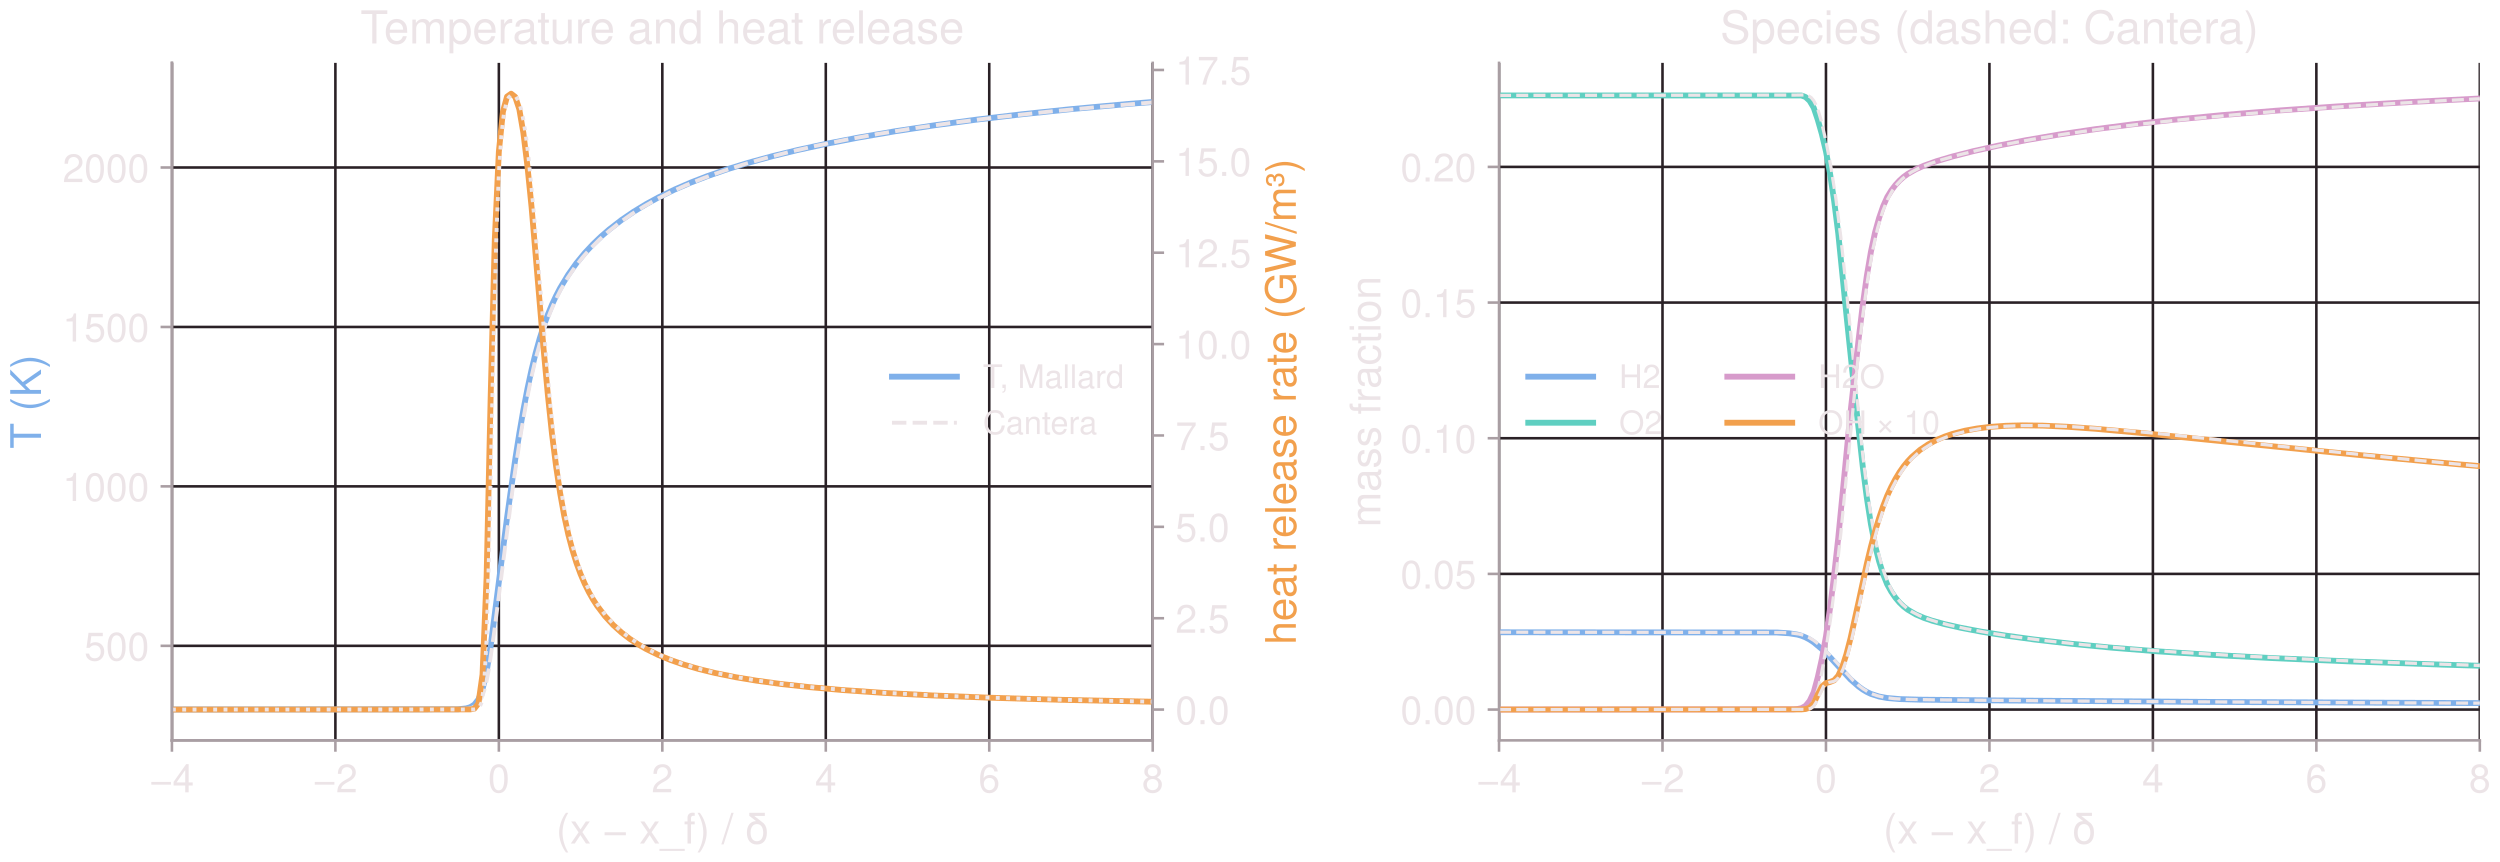
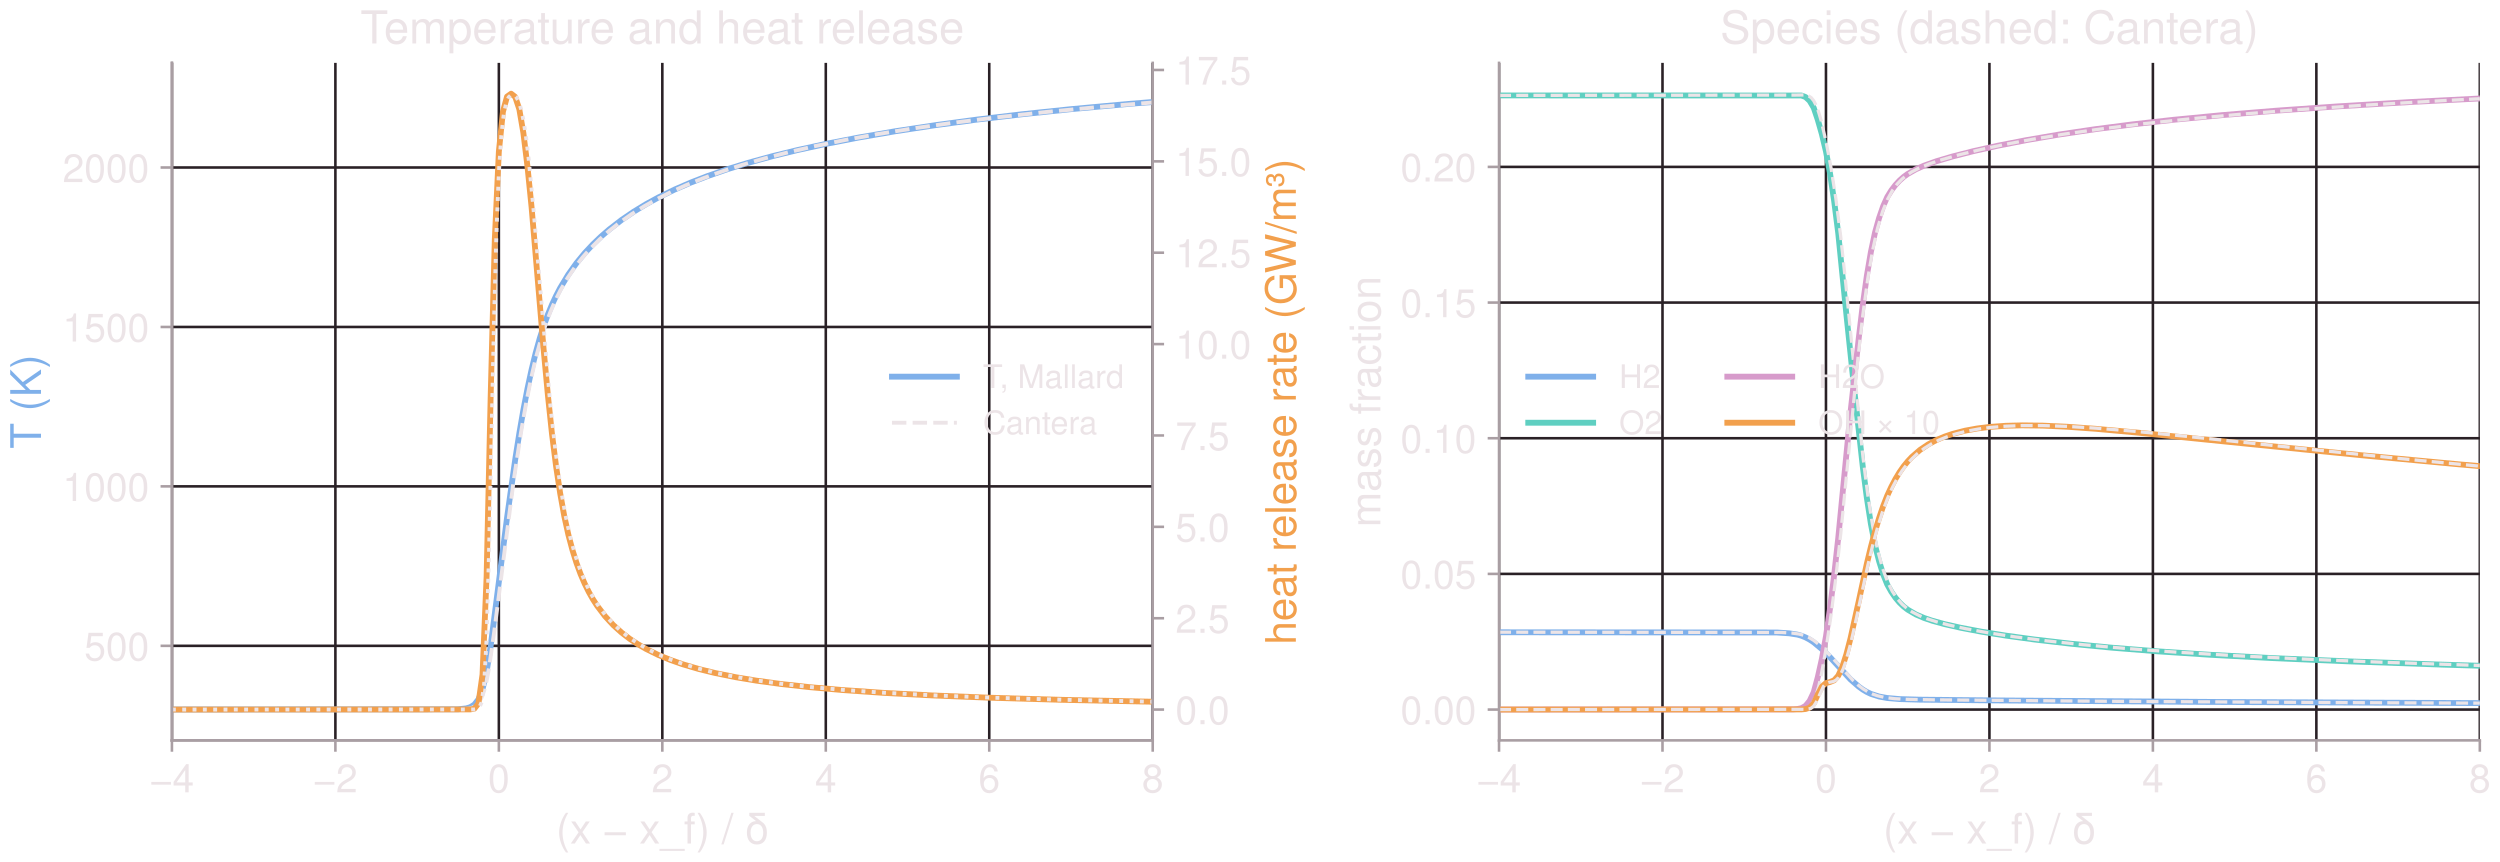
<svg xmlns="http://www.w3.org/2000/svg" xmlns:xlink="http://www.w3.org/1999/xlink" width="770.322pt" height="265.453pt" viewBox="0 0 770.322 265.453" version="1.1">
  <defs>
    <style type="text/css">*{stroke-linejoin: round; stroke-linecap: butt}</style>
  </defs>
  <g id="figure_1">
    <g id="patch_1">
      <path d="M 0 265.453  L 770.322 265.453  L 770.322 0  L 0 0  L 0 265.453  z " style="fill: none" />
    </g>
    <g id="axes_1">
      <g id="patch_2">
        <path d="M 52.975 228.131  L 355.186 228.131  L 355.186 19.38  L 52.975 19.38  L 52.975 228.131  z " style="fill: none" />
      </g>
      <g id="matplotlib.axis_1">
        <g id="xtick_1">
          <g id="line2d_1">
            <path d="M 52.975 228.131  L 52.975 19.38  " clip-path="url(#pecd382f8bd)" style="fill: none; stroke: #2a2126; stroke-width: 0.8; stroke-linecap: square" />
          </g>
          <g id="line2d_2">
            <defs>
              <path id="me1e8b48456" d="M 0 0  L 0 3.5  " style="stroke: #a99ea3; stroke-width: 0.8" />
            </defs>
            <g>
              <use xlink:href="#me1e8b48456" x="52.975" y="228.131" style="fill: #a99ea3; stroke: #a99ea3; stroke-width: 0.8" />
            </g>
          </g>
          <g id="text_1">
            <text style="font-size: 12px; font-family: 'Helvetica', 'Arial', 'DejaVu Sans'; text-anchor: middle; fill: #ece4e7" x="52.975" y="244.131" transform="rotate(-0 52.97531 244.1309)">−4</text>
          </g>
        </g>
        <g id="xtick_2">
          <g id="line2d_3">
            <path d="M 103.344 228.131  L 103.344 19.38  " clip-path="url(#pecd382f8bd)" style="fill: none; stroke: #2a2126; stroke-width: 0.8; stroke-linecap: square" />
          </g>
          <g id="line2d_4">
            <g>
              <use xlink:href="#me1e8b48456" x="103.344" y="228.131" style="fill: #a99ea3; stroke: #a99ea3; stroke-width: 0.8" />
            </g>
          </g>
          <g id="text_2">
            <text style="font-size: 12px; font-family: 'Helvetica', 'Arial', 'DejaVu Sans'; text-anchor: middle; fill: #ece4e7" x="103.344" y="244.131" transform="rotate(-0 103.3437 244.1309)">−2</text>
          </g>
        </g>
        <g id="xtick_3">
          <g id="line2d_5">
            <path d="M 153.712 228.131  L 153.712 19.38  " clip-path="url(#pecd382f8bd)" style="fill: none; stroke: #2a2126; stroke-width: 0.8; stroke-linecap: square" />
          </g>
          <g id="line2d_6">
            <g>
              <use xlink:href="#me1e8b48456" x="153.712" y="228.131" style="fill: #a99ea3; stroke: #a99ea3; stroke-width: 0.8" />
            </g>
          </g>
          <g id="text_3">
            <text style="font-size: 12px; font-family: 'Helvetica', 'Arial', 'DejaVu Sans'; text-anchor: middle; fill: #ece4e7" x="153.712" y="244.131" transform="rotate(-0 153.7121 244.1309)">0</text>
          </g>
        </g>
        <g id="xtick_4">
          <g id="line2d_7">
            <path d="M 204.081 228.131  L 204.081 19.38  " clip-path="url(#pecd382f8bd)" style="fill: none; stroke: #2a2126; stroke-width: 0.8; stroke-linecap: square" />
          </g>
          <g id="line2d_8">
            <g>
              <use xlink:href="#me1e8b48456" x="204.081" y="228.131" style="fill: #a99ea3; stroke: #a99ea3; stroke-width: 0.8" />
            </g>
          </g>
          <g id="text_4">
            <text style="font-size: 12px; font-family: 'Helvetica', 'Arial', 'DejaVu Sans'; text-anchor: middle; fill: #ece4e7" x="204.081" y="244.131" transform="rotate(-0 204.0806 244.1309)">2</text>
          </g>
        </g>
        <g id="xtick_5">
          <g id="line2d_9">
            <path d="M 254.449 228.131  L 254.449 19.38  " clip-path="url(#pecd382f8bd)" style="fill: none; stroke: #2a2126; stroke-width: 0.8; stroke-linecap: square" />
          </g>
          <g id="line2d_10">
            <g>
              <use xlink:href="#me1e8b48456" x="254.449" y="228.131" style="fill: #a99ea3; stroke: #a99ea3; stroke-width: 0.8" />
            </g>
          </g>
          <g id="text_5">
            <text style="font-size: 12px; font-family: 'Helvetica', 'Arial', 'DejaVu Sans'; text-anchor: middle; fill: #ece4e7" x="254.449" y="244.131" transform="rotate(-0 254.449 244.1309)">4</text>
          </g>
        </g>
        <g id="xtick_6">
          <g id="line2d_11">
            <path d="M 304.817 228.131  L 304.817 19.38  " clip-path="url(#pecd382f8bd)" style="fill: none; stroke: #2a2126; stroke-width: 0.8; stroke-linecap: square" />
          </g>
          <g id="line2d_12">
            <g>
              <use xlink:href="#me1e8b48456" x="304.817" y="228.131" style="fill: #a99ea3; stroke: #a99ea3; stroke-width: 0.8" />
            </g>
          </g>
          <g id="text_6">
            <text style="font-size: 12px; font-family: 'Helvetica', 'Arial', 'DejaVu Sans'; text-anchor: middle; fill: #ece4e7" x="304.817" y="244.131" transform="rotate(-0 304.8174 244.1309)">6</text>
          </g>
        </g>
        <g id="xtick_7">
          <g id="line2d_13">
            <path d="M 355.186 228.131  L 355.186 19.38  " clip-path="url(#pecd382f8bd)" style="fill: none; stroke: #2a2126; stroke-width: 0.8; stroke-linecap: square" />
          </g>
          <g id="line2d_14">
            <g>
              <use xlink:href="#me1e8b48456" x="355.186" y="228.131" style="fill: #a99ea3; stroke: #a99ea3; stroke-width: 0.8" />
            </g>
          </g>
          <g id="text_7">
            <text style="font-size: 12px; font-family: 'Helvetica', 'Arial', 'DejaVu Sans'; text-anchor: middle; fill: #ece4e7" x="355.186" y="244.131" transform="rotate(-0 355.1858 244.1309)">8</text>
          </g>
        </g>
        <g id="text_8">
          <text style="font-size: 13px; font-family: 'Helvetica', 'Arial', 'DejaVu Sans'; text-anchor: middle; fill: #ece4e7" x="204.081" y="259.92" transform="rotate(-0 204.0806 259.92)">(x − x_f) / δ</text>
        </g>
      </g>
      <g id="matplotlib.axis_2">
        <g id="ytick_1">
          <g id="line2d_15">
            <path d="M 52.975 198.992  L 355.186 198.992  " clip-path="url(#pecd382f8bd)" style="fill: none; stroke: #2a2126; stroke-width: 0.8; stroke-linecap: square" />
          </g>
          <g id="line2d_16">
            <defs>
              <path id="m45a4b21da7" d="M 0 0  L -3.5 0  " style="stroke: #a99ea3; stroke-width: 0.8" />
            </defs>
            <g>
              <use xlink:href="#m45a4b21da7" x="52.975" y="198.992" style="fill: #a99ea3; stroke: #a99ea3; stroke-width: 0.8" />
            </g>
          </g>
          <g id="text_9">
            <text style="font-size: 12px; font-family: 'Helvetica', 'Arial', 'DejaVu Sans'; text-anchor: end; fill: #ece4e7" x="45.975" y="203.492" transform="rotate(-0 45.97531 203.4922)">500</text>
          </g>
        </g>
        <g id="ytick_2">
          <g id="line2d_17">
            <path d="M 52.975 149.867  L 355.186 149.867  " clip-path="url(#pecd382f8bd)" style="fill: none; stroke: #2a2126; stroke-width: 0.8; stroke-linecap: square" />
          </g>
          <g id="line2d_18">
            <g>
              <use xlink:href="#m45a4b21da7" x="52.975" y="149.867" style="fill: #a99ea3; stroke: #a99ea3; stroke-width: 0.8" />
            </g>
          </g>
          <g id="text_10">
            <text style="font-size: 12px; font-family: 'Helvetica', 'Arial', 'DejaVu Sans'; text-anchor: end; fill: #ece4e7" x="45.975" y="154.367" transform="rotate(-0 45.97531 154.3671)">1000</text>
          </g>
        </g>
        <g id="ytick_3">
          <g id="line2d_19">
            <path d="M 52.975 100.742  L 355.186 100.742  " clip-path="url(#pecd382f8bd)" style="fill: none; stroke: #2a2126; stroke-width: 0.8; stroke-linecap: square" />
          </g>
          <g id="line2d_20">
            <g>
              <use xlink:href="#m45a4b21da7" x="52.975" y="100.742" style="fill: #a99ea3; stroke: #a99ea3; stroke-width: 0.8" />
            </g>
          </g>
          <g id="text_11">
            <text style="font-size: 12px; font-family: 'Helvetica', 'Arial', 'DejaVu Sans'; text-anchor: end; fill: #ece4e7" x="45.975" y="105.242" transform="rotate(-0 45.97531 105.2419)">1500</text>
          </g>
        </g>
        <g id="ytick_4">
          <g id="line2d_21">
            <path d="M 52.975 51.617  L 355.186 51.617  " clip-path="url(#pecd382f8bd)" style="fill: none; stroke: #2a2126; stroke-width: 0.8; stroke-linecap: square" />
          </g>
          <g id="line2d_22">
            <g>
              <use xlink:href="#m45a4b21da7" x="52.975" y="51.617" style="fill: #a99ea3; stroke: #a99ea3; stroke-width: 0.8" />
            </g>
          </g>
          <g id="text_12">
            <text style="font-size: 12px; font-family: 'Helvetica', 'Arial', 'DejaVu Sans'; text-anchor: end; fill: #ece4e7" x="45.975" y="56.117" transform="rotate(-0 45.97531 56.11676)">2000</text>
          </g>
        </g>
        <g id="text_13">
          <text style="font-size: 13px; font-family: 'Helvetica', 'Arial', 'DejaVu Sans'; text-anchor: middle; fill: #7fb0ea" x="12.63" y="123.755" transform="rotate(-90 12.63 123.7555)">T (K)</text>
        </g>
      </g>
      <g id="line2d_23">
-         <path d="M 17.717 218.641  L 141.12 218.553  L 143.638 218.277  L 144.898 217.9  L 146.157 217.115  L 147.416 215.506  L 148.675 212.401  L 149.935 207.012  L 151.194 199.037  L 153.712 179.33  L 156.231 159.524  L 158.749 141.604  L 160.008 133.58  L 161.267 126.3  L 162.527 119.768  L 163.786 113.938  L 165.045 108.79  L 166.304 104.285  L 167.563 100.35  L 168.823 96.903  L 170.082 93.871  L 171.341 91.171  L 172.6 88.752  L 175.119 84.585  L 177.637 81.054  L 180.156 77.997  L 182.674 75.302  L 185.192 72.891  L 187.711 70.712  L 191.488 67.797  L 195.266 65.224  L 199.044 62.93  L 202.821 60.866  L 207.858 58.408  L 212.895 56.229  L 217.932 54.278  L 224.228 52.102  L 230.524 50.166  L 238.079 48.099  L 245.635 46.257  L 254.449 44.337  L 264.523 42.386  L 275.856 40.44  L 288.448 38.532  L 301.04 36.846  L 314.891 35.207  L 330.002 33.632  L 347.631 32.024  L 366.519 30.524  L 385.407 29.237  L 392.962 28.89  L 394.221 28.869  L 394.221 28.869  " clip-path="url(#pecd382f8bd)" style="fill: none; stroke: #7fb0ea; stroke-width: 1.8; stroke-linecap: square" />
+         <path d="M 17.7 218.641  L 141.118 218.553  L 143.637 218.277  L 144.897 217.9  L 146.156 217.115  L 147.415 215.506  L 148.675 212.401  L 149.934 207.012  L 151.193 199.037  L 153.712 179.33  L 156.231 159.524  L 158.75 141.604  L 160.009 133.58  L 161.268 126.3  L 162.528 119.768  L 163.787 113.938  L 165.046 108.79  L 166.306 104.285  L 167.565 100.35  L 168.825 96.903  L 170.084 93.871  L 171.343 91.171  L 172.603 88.752  L 175.121 84.585  L 177.64 81.054  L 180.159 77.997  L 182.678 75.302  L 185.196 72.891  L 187.715 70.712  L 191.493 67.797  L 195.271 65.224  L 199.049 62.93  L 202.827 60.866  L 207.865 58.408  L 212.902 56.229  L 217.94 54.278  L 224.237 52.102  L 230.534 50.166  L 238.09 48.099  L 245.646 46.257  L 254.462 44.337  L 264.536 42.386  L 275.871 40.44  L 288.464 38.532  L 301.058 36.846  L 314.911 35.207  L 330.024 33.632  L 347.655 32.024  L 366.545 30.524  L 385.436 29.237  L 392.992 28.89  L 394.251 28.869  L 394.251 28.869  " clip-path="url(#pecd382f8bd)" style="fill: none; stroke: #7fb0ea; stroke-width: 1.8; stroke-linecap: square" />
      </g>
      <g id="line2d_24">
-         <path d="M 52.975 218.642  L 142.351 218.565  L 144.623 218.311  L 145.381 218.102  L 146.138 217.762  L 146.895 217.211  L 147.653 216.332  L 148.41 214.953  L 149.168 212.863  L 149.925 209.859  L 150.682 205.846  L 152.197 195.316  L 158.257 148.252  L 160.529 133.338  L 162.044 124.637  L 163.559 117.012  L 165.073 110.448  L 166.588 104.856  L 168.103 100.107  L 169.618 96.055  L 171.133 92.567  L 172.648 89.526  L 174.92 85.61  L 177.192 82.273  L 179.464 79.365  L 181.737 76.785  L 184.766 73.743  L 187.796 71.059  L 190.826 68.66  L 194.613 65.988  L 198.4 63.609  L 202.187 61.472  L 206.732 59.169  L 211.276 57.104  L 216.578 54.943  L 222.637 52.744  L 228.697 50.782  L 235.513 48.808  L 243.088 46.853  L 251.419 44.941  L 260.508 43.09  L 270.355 41.311  L 281.716 39.497  L 293.835 37.792  L 307.468 36.103  L 322.617 34.459  L 339.28 32.878  L 355.186 31.55  L 355.186 31.55  " clip-path="url(#pecd382f8bd)" style="fill: none; stroke-dasharray: 4.44,1.92; stroke-dashoffset: 0; stroke: #ece4e7; stroke-width: 1.2" />
+         <path d="M 52.975 218.642  L 142.351 218.563  L 144.623 218.306  L 145.381 218.096  L 146.138 217.754  L 146.895 217.203  L 147.653 216.321  L 148.41 214.938  L 149.168 212.843  L 149.925 209.832  L 150.682 205.811  L 152.197 195.267  L 158.257 148.205  L 160.529 133.297  L 162.044 124.602  L 163.559 116.982  L 165.073 110.422  L 166.588 104.835  L 168.103 100.089  L 169.618 96.041  L 171.133 92.555  L 172.648 89.517  L 174.92 85.603  L 177.192 82.268  L 179.464 79.362  L 181.737 76.784  L 184.766 73.744  L 187.796 71.062  L 190.826 68.665  L 194.613 65.995  L 198.4 63.619  L 202.187 61.482  L 206.732 59.181  L 211.276 57.117  L 216.578 54.957  L 222.637 52.759  L 228.697 50.799  L 235.513 48.826  L 243.088 46.872  L 251.419 44.961  L 260.508 43.11  L 270.355 41.331  L 281.716 39.519  L 293.835 37.815  L 307.468 36.127  L 322.617 34.482  L 339.28 32.9  L 355.186 31.571  L 355.186 31.571  " clip-path="url(#pecd382f8bd)" style="fill: none; stroke-dasharray: 4.44,1.92; stroke-dashoffset: 0; stroke: #ece4e7; stroke-width: 1.2" />
      </g>
      <g id="patch_3">
        <path d="M 52.975 228.131  L 52.975 19.38  " style="fill: none; stroke: #a99ea3; stroke-width: 0.8; stroke-linejoin: miter; stroke-linecap: square" />
      </g>
      <g id="patch_4">
        <path d="M 52.975 228.131  L 355.186 228.131  " style="fill: none; stroke: #a99ea3; stroke-width: 0.8; stroke-linejoin: miter; stroke-linecap: square" />
      </g>
      <g id="text_14">
        <text style="font-size: 14px; font-family: 'Helvetica', 'Arial', 'DejaVu Sans'; text-anchor: middle; fill: #ece4e7" x="204.081" y="13.38" transform="rotate(-0 204.0806 13.38)">Temperature and heat release</text>
      </g>
      <g id="legend_1">
        <g id="line2d_25">
          <path d="M 274.844 116.056  L 284.844 116.056  L 294.844 116.056  " style="fill: none; stroke: #7fb0ea; stroke-width: 1.8; stroke-linecap: square" />
        </g>
        <g id="text_15">
          <text style="font-size: 10px; font-family: 'Helvetica', 'Arial', 'DejaVu Sans'; text-anchor: start; fill: #ece4e7" x="302.844" y="119.556" transform="rotate(-0 302.8436 119.5563)">T, Mallard</text>
        </g>
        <g id="line2d_26">
          <path d="M 274.844 130.255  L 284.844 130.255  L 294.844 130.255  " style="fill: none; stroke-dasharray: 4.44,1.92; stroke-dashoffset: 0; stroke: #ece4e7; stroke-width: 1.2" />
        </g>
        <g id="text_16">
          <text style="font-size: 10px; font-family: 'Helvetica', 'Arial', 'DejaVu Sans'; text-anchor: start; fill: #ece4e7" x="302.844" y="133.755" transform="rotate(-0 302.8436 133.7555)">Cantera</text>
        </g>
      </g>
    </g>
    <g id="axes_2">
      <g id="patch_5">
        <path d="M 461.895 228.131  L 764.105 228.131  L 764.105 19.38  L 461.895 19.38  L 461.895 228.131  z " style="fill: none" />
      </g>
      <g id="matplotlib.axis_3">
        <g id="xtick_8">
          <g id="line2d_27">
            <path d="M 461.895 228.131  L 461.895 19.38  " clip-path="url(#p60fa558d27)" style="fill: none; stroke: #2a2126; stroke-width: 0.8; stroke-linecap: square" />
          </g>
          <g id="line2d_28">
            <g>
              <use xlink:href="#me1e8b48456" x="461.895" y="228.131" style="fill: #a99ea3; stroke: #a99ea3; stroke-width: 0.8" />
            </g>
          </g>
          <g id="text_17">
            <text style="font-size: 12px; font-family: 'Helvetica', 'Arial', 'DejaVu Sans'; text-anchor: middle; fill: #ece4e7" x="461.895" y="244.131" transform="rotate(-0 461.8948 244.1309)">−4</text>
          </g>
        </g>
        <g id="xtick_9">
          <g id="line2d_29">
            <path d="M 512.263 228.131  L 512.263 19.38  " clip-path="url(#p60fa558d27)" style="fill: none; stroke: #2a2126; stroke-width: 0.8; stroke-linecap: square" />
          </g>
          <g id="line2d_30">
            <g>
              <use xlink:href="#me1e8b48456" x="512.263" y="228.131" style="fill: #a99ea3; stroke: #a99ea3; stroke-width: 0.8" />
            </g>
          </g>
          <g id="text_18">
            <text style="font-size: 12px; font-family: 'Helvetica', 'Arial', 'DejaVu Sans'; text-anchor: middle; fill: #ece4e7" x="512.263" y="244.131" transform="rotate(-0 512.2632 244.1309)">−2</text>
          </g>
        </g>
        <g id="xtick_10">
          <g id="line2d_31">
            <path d="M 562.632 228.131  L 562.632 19.38  " clip-path="url(#p60fa558d27)" style="fill: none; stroke: #2a2126; stroke-width: 0.8; stroke-linecap: square" />
          </g>
          <g id="line2d_32">
            <g>
              <use xlink:href="#me1e8b48456" x="562.632" y="228.131" style="fill: #a99ea3; stroke: #a99ea3; stroke-width: 0.8" />
            </g>
          </g>
          <g id="text_19">
            <text style="font-size: 12px; font-family: 'Helvetica', 'Arial', 'DejaVu Sans'; text-anchor: middle; fill: #ece4e7" x="562.632" y="244.131" transform="rotate(-0 562.6316 244.1309)">0</text>
          </g>
        </g>
        <g id="xtick_11">
          <g id="line2d_33">
            <path d="M 613 228.131  L 613 19.38  " clip-path="url(#p60fa558d27)" style="fill: none; stroke: #2a2126; stroke-width: 0.8; stroke-linecap: square" />
          </g>
          <g id="line2d_34">
            <g>
              <use xlink:href="#me1e8b48456" x="613" y="228.131" style="fill: #a99ea3; stroke: #a99ea3; stroke-width: 0.8" />
            </g>
          </g>
          <g id="text_20">
            <text style="font-size: 12px; font-family: 'Helvetica', 'Arial', 'DejaVu Sans'; text-anchor: middle; fill: #ece4e7" x="613" y="244.131" transform="rotate(-0 613.0001 244.1309)">2</text>
          </g>
        </g>
        <g id="xtick_12">
          <g id="line2d_35">
            <path d="M 663.368 228.131  L 663.368 19.38  " clip-path="url(#p60fa558d27)" style="fill: none; stroke: #2a2126; stroke-width: 0.8; stroke-linecap: square" />
          </g>
          <g id="line2d_36">
            <g>
              <use xlink:href="#me1e8b48456" x="663.368" y="228.131" style="fill: #a99ea3; stroke: #a99ea3; stroke-width: 0.8" />
            </g>
          </g>
          <g id="text_21">
            <text style="font-size: 12px; font-family: 'Helvetica', 'Arial', 'DejaVu Sans'; text-anchor: middle; fill: #ece4e7" x="663.368" y="244.131" transform="rotate(-0 663.3685 244.1309)">4</text>
          </g>
        </g>
        <g id="xtick_13">
          <g id="line2d_37">
            <path d="M 713.737 228.131  L 713.737 19.38  " clip-path="url(#p60fa558d27)" style="fill: none; stroke: #2a2126; stroke-width: 0.8; stroke-linecap: square" />
          </g>
          <g id="line2d_38">
            <g>
              <use xlink:href="#me1e8b48456" x="713.737" y="228.131" style="fill: #a99ea3; stroke: #a99ea3; stroke-width: 0.8" />
            </g>
          </g>
          <g id="text_22">
            <text style="font-size: 12px; font-family: 'Helvetica', 'Arial', 'DejaVu Sans'; text-anchor: middle; fill: #ece4e7" x="713.737" y="244.131" transform="rotate(-0 713.7369 244.1309)">6</text>
          </g>
        </g>
        <g id="xtick_14">
          <g id="line2d_39">
            <path d="M 764.105 228.131  L 764.105 19.38  " clip-path="url(#p60fa558d27)" style="fill: none; stroke: #2a2126; stroke-width: 0.8; stroke-linecap: square" />
          </g>
          <g id="line2d_40">
            <g>
              <use xlink:href="#me1e8b48456" x="764.105" y="228.131" style="fill: #a99ea3; stroke: #a99ea3; stroke-width: 0.8" />
            </g>
          </g>
          <g id="text_23">
            <text style="font-size: 12px; font-family: 'Helvetica', 'Arial', 'DejaVu Sans'; text-anchor: middle; fill: #ece4e7" x="764.105" y="244.131" transform="rotate(-0 764.1053 244.1309)">8</text>
          </g>
        </g>
        <g id="text_24">
          <text style="font-size: 13px; font-family: 'Helvetica', 'Arial', 'DejaVu Sans'; text-anchor: middle; fill: #ece4e7" x="613" y="259.92" transform="rotate(-0 613.0001 259.92)">(x − x_f) / δ</text>
        </g>
      </g>
      <g id="matplotlib.axis_4">
        <g id="ytick_5">
          <g id="line2d_41">
            <path d="M 461.895 218.642  L 764.105 218.642  " clip-path="url(#p60fa558d27)" style="fill: none; stroke: #2a2126; stroke-width: 0.8; stroke-linecap: square" />
          </g>
          <g id="line2d_42">
            <g>
              <use xlink:href="#m45a4b21da7" x="461.895" y="218.642" style="fill: #a99ea3; stroke: #a99ea3; stroke-width: 0.8" />
            </g>
          </g>
          <g id="text_25">
            <text style="font-size: 12px; font-family: 'Helvetica', 'Arial', 'DejaVu Sans'; text-anchor: end; fill: #ece4e7" x="454.895" y="223.142" transform="rotate(-0 454.8948 223.1423)">0.00</text>
          </g>
        </g>
        <g id="ytick_6">
          <g id="line2d_43">
            <path d="M 461.895 176.839  L 764.105 176.839  " clip-path="url(#p60fa558d27)" style="fill: none; stroke: #2a2126; stroke-width: 0.8; stroke-linecap: square" />
          </g>
          <g id="line2d_44">
            <g>
              <use xlink:href="#m45a4b21da7" x="461.895" y="176.839" style="fill: #a99ea3; stroke: #a99ea3; stroke-width: 0.8" />
            </g>
          </g>
          <g id="text_26">
            <text style="font-size: 12px; font-family: 'Helvetica', 'Arial', 'DejaVu Sans'; text-anchor: end; fill: #ece4e7" x="454.895" y="181.339" transform="rotate(-0 454.8948 181.3394)">0.05</text>
          </g>
        </g>
        <g id="ytick_7">
          <g id="line2d_45">
            <path d="M 461.895 135.036  L 764.105 135.036  " clip-path="url(#p60fa558d27)" style="fill: none; stroke: #2a2126; stroke-width: 0.8; stroke-linecap: square" />
          </g>
          <g id="line2d_46">
            <g>
              <use xlink:href="#m45a4b21da7" x="461.895" y="135.036" style="fill: #a99ea3; stroke: #a99ea3; stroke-width: 0.8" />
            </g>
          </g>
          <g id="text_27">
            <text style="font-size: 12px; font-family: 'Helvetica', 'Arial', 'DejaVu Sans'; text-anchor: end; fill: #ece4e7" x="454.895" y="139.536" transform="rotate(-0 454.8948 139.5365)">0.10</text>
          </g>
        </g>
        <g id="ytick_8">
          <g id="line2d_47">
            <path d="M 461.895 93.234  L 764.105 93.234  " clip-path="url(#p60fa558d27)" style="fill: none; stroke: #2a2126; stroke-width: 0.8; stroke-linecap: square" />
          </g>
          <g id="line2d_48">
            <g>
              <use xlink:href="#m45a4b21da7" x="461.895" y="93.234" style="fill: #a99ea3; stroke: #a99ea3; stroke-width: 0.8" />
            </g>
          </g>
          <g id="text_28">
            <text style="font-size: 12px; font-family: 'Helvetica', 'Arial', 'DejaVu Sans'; text-anchor: end; fill: #ece4e7" x="454.895" y="97.734" transform="rotate(-0 454.8948 97.73359)">0.15</text>
          </g>
        </g>
        <g id="ytick_9">
          <g id="line2d_49">
            <path d="M 461.895 51.431  L 764.105 51.431  " clip-path="url(#p60fa558d27)" style="fill: none; stroke: #2a2126; stroke-width: 0.8; stroke-linecap: square" />
          </g>
          <g id="line2d_50">
            <g>
              <use xlink:href="#m45a4b21da7" x="461.895" y="51.431" style="fill: #a99ea3; stroke: #a99ea3; stroke-width: 0.8" />
            </g>
          </g>
          <g id="text_29">
            <text style="font-size: 12px; font-family: 'Helvetica', 'Arial', 'DejaVu Sans'; text-anchor: end; fill: #ece4e7" x="454.895" y="55.931" transform="rotate(-0 454.8948 55.93069)">0.20</text>
          </g>
        </g>
        <g id="text_30">
          <text style="font-size: 13px; font-family: 'Helvetica', 'Arial', 'DejaVu Sans'; text-anchor: middle; fill: #ece4e7" x="425.333" y="123.755" transform="rotate(-90 425.3327 123.7555)">mass fraction</text>
        </g>
      </g>
      <g id="line2d_51">
-         <path d="M 426.637 194.796  L 547.521 194.89  L 551.299 195.142  L 553.817 195.536  L 555.076 195.887  L 556.336 196.401  L 557.595 197.078  L 558.854 197.905  L 561.372 200.01  L 563.891 202.514  L 570.187 209.353  L 572.705 211.553  L 573.965 212.463  L 575.224 213.214  L 576.483 213.812  L 579.001 214.621  L 581.52 215.081  L 585.297 215.405  L 591.593 215.589  L 615.518 215.824  L 679.738 216.28  L 765.365 216.652  L 771.322 216.67  L 771.322 216.67  " clip-path="url(#p60fa558d27)" style="fill: none; stroke: #7fb0ea; stroke-width: 1.8; stroke-linecap: square" />
+         <path d="M 426.62 194.796  L 547.519 194.89  L 551.297 195.142  L 553.816 195.536  L 555.075 195.887  L 556.335 196.401  L 557.594 197.078  L 558.854 197.905  L 561.372 200.01  L 563.891 202.514  L 570.188 209.353  L 572.707 211.553  L 573.966 212.463  L 575.225 213.214  L 576.485 213.812  L 579.003 214.621  L 581.522 215.081  L 585.3 215.405  L 591.597 215.589  L 615.525 215.824  L 679.753 216.28  L 765.39 216.652  L 771.322 216.67  L 771.322 216.67  " clip-path="url(#p60fa558d27)" style="fill: none; stroke: #7fb0ea; stroke-width: 1.8; stroke-linecap: square" />
      </g>
      <g id="line2d_52">
-         <path d="M 461.895 194.796  L 548.998 194.884  L 552.028 195.049  L 554.3 195.361  L 555.815 195.755  L 557.33 196.387  L 558.845 197.316  L 560.359 198.519  L 562.632 200.667  L 565.661 203.874  L 570.963 209.645  L 572.478 211.041  L 573.993 212.216  L 575.508 213.154  L 577.023 213.871  L 578.537 214.398  L 580.81 214.919  L 583.839 215.29  L 587.627 215.494  L 595.958 215.642  L 650.492 216.1  L 723.962 216.505  L 764.105 216.659  L 764.105 216.659  " clip-path="url(#p60fa558d27)" style="fill: none; stroke-dasharray: 3.7,1.6; stroke-dashoffset: 0; stroke: #ece4e7" />
+         <path d="M 461.895 194.796  L 548.998 194.884  L 552.028 195.05  L 554.3 195.362  L 555.815 195.756  L 557.33 196.388  L 558.845 197.317  L 560.359 198.522  L 562.632 200.67  L 565.661 203.878  L 570.963 209.648  L 572.478 211.043  L 573.993 212.217  L 575.508 213.155  L 577.023 213.87  L 578.537 214.397  L 580.81 214.917  L 583.839 215.288  L 587.626 215.492  L 595.958 215.64  L 650.492 216.097  L 723.962 216.502  L 764.105 216.656  L 764.105 216.656  " clip-path="url(#p60fa558d27)" style="fill: none; stroke-dasharray: 3.7,1.6; stroke-dashoffset: 0; stroke: #ece4e7" />
      </g>
      <g id="line2d_53">
-         <path d="M 426.637 29.397  L 555.076 29.427  L 556.336 29.892  L 557.595 31.063  L 558.854 33.188  L 560.113 36.919  L 561.372 41.337  L 562.632 46.671  L 563.891 53.469  L 565.15 61.947  L 566.409 71.865  L 568.928 96.958  L 571.446 120.967  L 573.965 143.718  L 575.224 153.416  L 576.483 161.487  L 577.742 168.008  L 579.001 172.919  L 580.261 176.972  L 581.52 180.109  L 582.779 182.355  L 584.038 184.175  L 585.297 185.674  L 586.557 186.88  L 587.816 187.854  L 590.334 189.329  L 592.853 190.41  L 595.371 191.264  L 599.149 192.303  L 604.186 193.441  L 610.482 194.633  L 618.037 195.847  L 626.851 197.052  L 638.184 198.361  L 650.776 199.575  L 664.628 200.683  L 680.997 201.756  L 699.886 202.761  L 723.811 203.791  L 752.772 204.8  L 771.322 205.35  L 771.322 205.35  " clip-path="url(#p60fa558d27)" style="fill: none; stroke: #5fcfc1; stroke-width: 1.8; stroke-linecap: square" />
+         <path d="M 426.62 29.397  L 555.075 29.427  L 556.335 29.892  L 557.594 31.063  L 558.854 33.188  L 560.113 36.919  L 561.372 41.337  L 562.632 46.671  L 563.891 53.469  L 565.15 61.947  L 566.41 71.865  L 568.928 96.958  L 571.447 120.967  L 573.966 143.718  L 575.225 153.416  L 576.485 161.487  L 577.744 168.008  L 579.003 172.919  L 580.263 176.972  L 581.522 180.109  L 582.782 182.355  L 584.041 184.175  L 585.3 185.674  L 586.56 186.88  L 587.819 187.854  L 590.338 189.329  L 592.856 190.41  L 595.375 191.264  L 599.153 192.303  L 604.191 193.441  L 610.488 194.633  L 618.044 195.847  L 626.859 197.052  L 638.194 198.361  L 650.787 199.575  L 664.64 200.683  L 681.012 201.756  L 699.903 202.761  L 723.831 203.791  L 752.796 204.8  L 771.322 205.349  L 771.322 205.349  " clip-path="url(#p60fa558d27)" style="fill: none; stroke: #5fcfc1; stroke-width: 1.8; stroke-linecap: square" />
      </g>
      <g id="line2d_54">
-         <path d="M 461.895 29.397  L 552.785 29.304  L 555.815 29.256  L 556.572 29.34  L 557.33 29.576  L 558.087 30.086  L 558.845 31.007  L 559.602 32.449  L 560.359 34.461  L 561.117 37.021  L 562.632 43.476  L 564.146 51.394  L 565.661 61.008  L 567.176 72.815  L 568.691 86.889  L 573.993 140.422  L 575.508 152.394  L 577.023 161.998  L 578.537 169.414  L 580.052 174.997  L 581.567 179.138  L 583.082 182.197  L 584.597 184.468  L 586.112 186.173  L 587.627 187.479  L 589.141 188.505  L 591.414 189.692  L 593.686 190.611  L 596.716 191.589  L 600.503 192.584  L 605.805 193.736  L 612.621 194.973  L 620.953 196.236  L 630.799 197.48  L 642.161 198.675  L 655.037 199.804  L 670.185 200.909  L 688.363 202.005  L 709.571 203.056  L 734.566 204.07  L 764.105 205.042  L 764.105 205.042  " clip-path="url(#p60fa558d27)" style="fill: none; stroke-dasharray: 3.7,1.6; stroke-dashoffset: 0; stroke: #ece4e7" />
+         <path d="M 461.895 29.397  L 552.785 29.305  L 555.815 29.258  L 556.572 29.343  L 557.33 29.582  L 558.087 30.095  L 558.845 31.022  L 559.602 32.47  L 560.359 34.487  L 561.117 37.053  L 562.632 43.519  L 564.146 51.447  L 565.661 61.074  L 567.176 72.895  L 568.691 86.979  L 573.993 140.497  L 575.508 152.456  L 577.023 162.048  L 578.537 169.453  L 580.052 175.028  L 581.567 179.165  L 583.082 182.221  L 584.597 184.488  L 586.112 186.192  L 587.626 187.497  L 589.141 188.522  L 591.414 189.707  L 593.686 190.625  L 596.716 191.602  L 600.503 192.596  L 605.805 193.748  L 612.621 194.984  L 620.953 196.247  L 630.799 197.49  L 642.161 198.684  L 655.037 199.812  L 670.185 200.917  L 688.363 202.012  L 709.571 203.063  L 734.566 204.076  L 764.105 205.049  L 764.105 205.049  " clip-path="url(#p60fa558d27)" style="fill: none; stroke-dasharray: 3.7,1.6; stroke-dashoffset: 0; stroke: #ece4e7" />
      </g>
      <g id="line2d_55">
-         <path d="M 426.637 218.642  L 552.558 218.571  L 553.817 218.469  L 555.076 218.204  L 556.336 217.497  L 557.595 215.969  L 558.854 213.298  L 560.113 208.66  L 561.372 203.001  L 562.632 196.054  L 563.891 187.412  L 565.15 177.165  L 566.409 165.806  L 570.187 127.083  L 572.705 104.443  L 573.965 93.996  L 575.224 84.995  L 576.483 77.579  L 577.742 71.639  L 579.001 67.162  L 580.261 63.51  L 581.52 60.694  L 582.779 58.656  L 584.038 57.002  L 585.297 55.633  L 586.557 54.516  L 587.816 53.596  L 590.334 52.155  L 592.853 51.04  L 596.63 49.692  L 601.667 48.2  L 607.963 46.593  L 615.518 44.905  L 624.333 43.183  L 634.407 41.463  L 645.74 39.783  L 657.072 38.323  L 669.665 36.915  L 684.775 35.464  L 701.145 34.122  L 720.033 32.796  L 742.699 31.436  L 767.883 30.149  L 771.322 29.989  L 771.322 29.989  " clip-path="url(#p60fa558d27)" style="fill: none; stroke: #d79bcb; stroke-width: 1.8; stroke-linecap: square" />
+         <path d="M 426.62 218.642  L 552.557 218.571  L 553.816 218.469  L 555.075 218.204  L 556.335 217.497  L 557.594 215.969  L 558.854 213.298  L 560.113 208.66  L 561.372 203.001  L 562.632 196.054  L 563.891 187.412  L 565.15 177.165  L 566.41 165.806  L 570.188 127.083  L 572.707 104.443  L 573.966 93.996  L 575.225 84.995  L 576.485 77.579  L 577.744 71.639  L 579.003 67.162  L 580.263 63.51  L 581.522 60.694  L 582.782 58.656  L 584.041 57.002  L 585.3 55.633  L 586.56 54.516  L 587.819 53.596  L 590.338 52.155  L 592.856 51.04  L 596.635 49.692  L 601.672 48.2  L 607.969 46.593  L 615.525 44.905  L 624.341 43.183  L 634.416 41.463  L 645.75 39.783  L 657.084 38.323  L 669.678 36.915  L 684.79 35.464  L 701.162 34.122  L 720.053 32.796  L 742.721 31.436  L 767.909 30.149  L 771.322 29.991  L 771.322 29.991  " clip-path="url(#p60fa558d27)" style="fill: none; stroke: #d79bcb; stroke-width: 1.8; stroke-linecap: square" />
      </g>
      <g id="line2d_56">
-         <path d="M 461.895 218.642  L 555.057 218.56  L 556.572 218.282  L 557.33 217.914  L 558.087 217.228  L 558.845 216.051  L 559.602 214.223  L 560.359 211.665  L 561.117 208.395  L 562.632 200.084  L 564.146 189.959  L 565.661 178.186  L 567.176 164.654  L 569.448 141.606  L 572.478 110.479  L 573.993 97.083  L 575.508 85.934  L 577.023 77.093  L 578.537 70.328  L 580.052 65.269  L 581.567 61.53  L 583.082 58.768  L 584.597 56.708  L 586.112 55.142  L 587.627 53.921  L 589.141 52.939  L 591.414 51.759  L 594.443 50.517  L 598.23 49.248  L 603.532 47.746  L 610.349 46.084  L 617.923 44.476  L 626.255 42.927  L 636.101 41.328  L 647.463 39.724  L 659.581 38.238  L 673.972 36.706  L 689.878 35.246  L 708.056 33.806  L 728.507 32.416  L 751.987 31.052  L 764.105 30.426  L 764.105 30.426  " clip-path="url(#p60fa558d27)" style="fill: none; stroke-dasharray: 3.7,1.6; stroke-dashoffset: 0; stroke: #ece4e7" />
+         <path d="M 461.895 218.642  L 555.057 218.559  L 556.572 218.278  L 557.33 217.906  L 558.087 217.216  L 558.845 216.033  L 559.602 214.198  L 560.359 211.632  L 561.117 208.354  L 562.632 200.03  L 564.146 189.894  L 565.661 178.11  L 567.176 164.567  L 569.448 141.513  L 572.478 110.397  L 573.993 97.011  L 575.508 85.874  L 577.023 77.045  L 578.537 70.289  L 580.052 65.237  L 581.567 61.502  L 583.082 58.742  L 584.597 56.684  L 586.112 55.121  L 587.626 53.9  L 589.141 52.919  L 591.414 51.741  L 594.443 50.499  L 598.23 49.231  L 603.532 47.73  L 610.349 46.069  L 617.923 44.463  L 626.255 42.914  L 636.101 41.316  L 647.463 39.714  L 660.339 38.142  L 674.73 36.623  L 690.636 35.173  L 708.814 33.744  L 729.264 32.362  L 751.987 31.044  L 764.105 30.418  L 764.105 30.418  " clip-path="url(#p60fa558d27)" style="fill: none; stroke-dasharray: 3.7,1.6; stroke-dashoffset: 0; stroke: #ece4e7" />
      </g>
      <g id="line2d_57">
-         <path d="M 426.637 218.642  L 555.076 218.59  L 556.336 218.472  L 557.595 218.056  L 558.854 216.753  L 560.113 214.012  L 561.372 211.579  L 562.632 210.472  L 563.891 210.144  L 565.15 209.623  L 566.409 208.211  L 567.668 205.518  L 568.928 201.574  L 570.187 196.74  L 572.705 185.37  L 575.224 173.704  L 576.483 168.482  L 577.742 163.76  L 579.001 159.639  L 580.261 155.925  L 581.52 152.7  L 582.779 149.987  L 584.038 147.593  L 585.297 145.503  L 586.557 143.71  L 587.816 142.166  L 589.075 140.828  L 591.593 138.64  L 594.112 136.944  L 596.63 135.607  L 599.149 134.542  L 601.667 133.688  L 605.445 132.714  L 609.222 132.024  L 613 131.555  L 618.037 131.193  L 623.074 131.063  L 629.37 131.142  L 636.925 131.49  L 645.74 132.125  L 658.332 133.269  L 684.775 135.963  L 727.588 140.267  L 757.809 143.088  L 771.322 144.243  L 771.322 144.243  " clip-path="url(#p60fa558d27)" style="fill: none; stroke: #f2a04d; stroke-width: 1.8; stroke-linecap: square" />
+         <path d="M 426.62 218.642  L 555.075 218.59  L 556.335 218.472  L 557.594 218.056  L 558.854 216.753  L 560.113 214.012  L 561.372 211.579  L 562.632 210.472  L 563.891 210.144  L 565.15 209.623  L 566.41 208.211  L 567.669 205.518  L 568.928 201.574  L 570.188 196.74  L 572.707 185.37  L 575.225 173.704  L 576.485 168.482  L 577.744 163.76  L 579.003 159.639  L 580.263 155.925  L 581.522 152.7  L 582.782 149.987  L 584.041 147.593  L 585.3 145.503  L 586.56 143.71  L 587.819 142.166  L 589.078 140.828  L 591.597 138.64  L 594.116 136.944  L 596.635 135.607  L 599.153 134.542  L 601.672 133.688  L 605.45 132.714  L 609.228 132.024  L 613.006 131.555  L 618.044 131.193  L 623.081 131.063  L 629.378 131.142  L 636.934 131.49  L 645.75 132.125  L 658.344 133.269  L 684.79 135.963  L 727.609 140.267  L 757.834 143.088  L 771.322 144.241  L 771.322 144.241  " clip-path="url(#p60fa558d27)" style="fill: none; stroke: #f2a04d; stroke-width: 1.8; stroke-linecap: square" />
      </g>
      <g id="line2d_58">
-         <path d="M 461.895 218.642  L 556.572 218.563  L 557.33 218.46  L 558.087 218.202  L 558.845 217.601  L 559.602 216.436  L 561.874 211.482  L 562.632 210.653  L 563.389 210.299  L 564.904 210.003  L 565.661 209.625  L 566.419 208.898  L 567.176 207.739  L 567.934 206.106  L 568.691 203.997  L 570.206 198.521  L 571.721 191.863  L 575.508 174.303  L 577.023 168.048  L 578.537 162.517  L 580.052 157.738  L 581.567 153.677  L 583.082 150.261  L 584.597 147.405  L 586.112 145.018  L 587.627 143.018  L 589.141 141.334  L 590.656 139.907  L 592.928 138.146  L 595.201 136.736  L 597.473 135.594  L 599.745 134.66  L 602.775 133.667  L 605.805 132.902  L 609.592 132.194  L 613.379 131.701  L 617.923 131.329  L 623.225 131.13  L 629.285 131.133  L 636.859 131.384  L 645.948 131.935  L 657.309 132.863  L 673.215 134.405  L 708.814 138.162  L 742.14 141.569  L 764.105 143.662  L 764.105 143.662  " clip-path="url(#p60fa558d27)" style="fill: none; stroke-dasharray: 3.7,1.6; stroke-dashoffset: 0; stroke: #ece4e7" />
+         <path d="M 461.895 218.642  L 556.572 218.563  L 557.33 218.458  L 558.087 218.198  L 558.845 217.593  L 559.602 216.422  L 561.874 211.468  L 562.632 210.645  L 563.389 210.294  L 564.904 209.998  L 565.661 209.618  L 566.419 208.888  L 567.176 207.725  L 567.934 206.088  L 568.691 203.976  L 570.206 198.494  L 571.721 191.834  L 575.508 174.278  L 577.023 168.027  L 578.537 162.499  L 580.052 157.724  L 581.567 153.664  L 583.082 150.251  L 584.597 147.397  L 586.112 145.011  L 587.626 143.013  L 589.141 141.33  L 590.656 139.903  L 592.928 138.144  L 595.201 136.735  L 597.473 135.593  L 599.745 134.658  L 602.775 133.667  L 605.805 132.902  L 609.592 132.194  L 613.379 131.701  L 617.923 131.329  L 623.225 131.129  L 629.285 131.131  L 636.859 131.382  L 645.948 131.931  L 657.309 132.857  L 673.215 134.397  L 708.056 138.068  L 742.14 141.554  L 764.105 143.645  L 764.105 143.645  " clip-path="url(#p60fa558d27)" style="fill: none; stroke-dasharray: 3.7,1.6; stroke-dashoffset: 0; stroke: #ece4e7" />
      </g>
      <g id="patch_6">
        <path d="M 461.895 228.131  L 461.895 19.38  " style="fill: none; stroke: #a99ea3; stroke-width: 0.8; stroke-linejoin: miter; stroke-linecap: square" />
      </g>
      <g id="patch_7">
        <path d="M 461.895 228.131  L 764.105 228.131  " style="fill: none; stroke: #a99ea3; stroke-width: 0.8; stroke-linejoin: miter; stroke-linecap: square" />
      </g>
      <g id="text_31">
        <text style="font-size: 14px; font-family: 'Helvetica', 'Arial', 'DejaVu Sans'; text-anchor: middle; fill: #ece4e7" x="613" y="13.38" transform="rotate(-0 613.0001 13.38)">Species (dashed: Cantera)</text>
      </g>
      <g id="legend_2">
        <g id="line2d_59">
          <path d="M 470.895 116.056  L 480.895 116.056  L 490.895 116.056  " style="fill: none; stroke: #7fb0ea; stroke-width: 1.8; stroke-linecap: square" />
        </g>
        <g id="text_32">
          <text style="font-size: 10px; font-family: 'Helvetica', 'Arial', 'DejaVu Sans'; text-anchor: start; fill: #ece4e7" x="498.895" y="119.556" transform="rotate(-0 498.8948 119.5563)">H2</text>
        </g>
        <g id="line2d_60">
          <path d="M 470.895 130.255  L 480.895 130.255  L 490.895 130.255  " style="fill: none; stroke: #5fcfc1; stroke-width: 1.8; stroke-linecap: square" />
        </g>
        <g id="text_33">
          <text style="font-size: 10px; font-family: 'Helvetica', 'Arial', 'DejaVu Sans'; text-anchor: start; fill: #ece4e7" x="498.895" y="133.755" transform="rotate(-0 498.8948 133.7555)">O2</text>
        </g>
        <g id="line2d_61">
          <path d="M 532.234 116.056  L 542.234 116.056  L 552.234 116.056  " style="fill: none; stroke: #d79bcb; stroke-width: 1.8; stroke-linecap: square" />
        </g>
        <g id="text_34">
          <text style="font-size: 10px; font-family: 'Helvetica', 'Arial', 'DejaVu Sans'; text-anchor: start; fill: #ece4e7" x="560.234" y="119.556" transform="rotate(-0 560.2339 119.5563)">H2O</text>
        </g>
        <g id="line2d_62">
          <path d="M 532.234 130.255  L 542.234 130.255  L 552.234 130.255  " style="fill: none; stroke: #f2a04d; stroke-width: 1.8; stroke-linecap: square" />
        </g>
        <g id="text_35">
          <text style="font-size: 10px; font-family: 'Helvetica', 'Arial', 'DejaVu Sans'; text-anchor: start; fill: #ece4e7" x="560.234" y="133.755" transform="rotate(-0 560.2339 133.7555)">OH × 10</text>
        </g>
      </g>
    </g>
    <g id="axes_3">
      <g id="matplotlib.axis_5">
        <g id="ytick_10">
          <g id="line2d_63">
            <defs>
              <path id="m155aea8a76" d="M 0 0  L 3.5 0  " style="stroke: #a99ea3; stroke-width: 0.8" />
            </defs>
            <g>
              <use xlink:href="#m155aea8a76" x="355.186" y="218.642" style="fill: #a99ea3; stroke: #a99ea3; stroke-width: 0.8" />
            </g>
          </g>
          <g id="text_36">
            <text style="font-size: 12px; font-family: 'Helvetica', 'Arial', 'DejaVu Sans'; text-anchor: start; fill: #ece4e7" x="362.186" y="223.142" transform="rotate(-0 362.1858 223.1423)">0.0</text>
          </g>
        </g>
        <g id="ytick_11">
          <g id="line2d_64">
            <g>
              <use xlink:href="#m155aea8a76" x="355.186" y="190.488" style="fill: #a99ea3; stroke: #a99ea3; stroke-width: 0.8" />
            </g>
          </g>
          <g id="text_37">
            <text style="font-size: 12px; font-family: 'Helvetica', 'Arial', 'DejaVu Sans'; text-anchor: start; fill: #ece4e7" x="362.186" y="194.988" transform="rotate(-0 362.1858 194.9879)">2.5</text>
          </g>
        </g>
        <g id="ytick_12">
          <g id="line2d_65">
            <g>
              <use xlink:href="#m155aea8a76" x="355.186" y="162.334" style="fill: #a99ea3; stroke: #a99ea3; stroke-width: 0.8" />
            </g>
          </g>
          <g id="text_38">
            <text style="font-size: 12px; font-family: 'Helvetica', 'Arial', 'DejaVu Sans'; text-anchor: start; fill: #ece4e7" x="362.186" y="166.834" transform="rotate(-0 362.1858 166.8336)">5.0</text>
          </g>
        </g>
        <g id="ytick_13">
          <g id="line2d_66">
            <g>
              <use xlink:href="#m155aea8a76" x="355.186" y="134.179" style="fill: #a99ea3; stroke: #a99ea3; stroke-width: 0.8" />
            </g>
          </g>
          <g id="text_39">
            <text style="font-size: 12px; font-family: 'Helvetica', 'Arial', 'DejaVu Sans'; text-anchor: start; fill: #ece4e7" x="362.186" y="138.679" transform="rotate(-0 362.1858 138.6793)">7.5</text>
          </g>
        </g>
        <g id="ytick_14">
          <g id="line2d_67">
            <g>
              <use xlink:href="#m155aea8a76" x="355.186" y="106.025" style="fill: #a99ea3; stroke: #a99ea3; stroke-width: 0.8" />
            </g>
          </g>
          <g id="text_40">
            <text style="font-size: 12px; font-family: 'Helvetica', 'Arial', 'DejaVu Sans'; text-anchor: start; fill: #ece4e7" x="362.186" y="110.525" transform="rotate(-0 362.1858 110.525)">10.0</text>
          </g>
        </g>
        <g id="ytick_15">
          <g id="line2d_68">
            <g>
              <use xlink:href="#m155aea8a76" x="355.186" y="77.871" style="fill: #a99ea3; stroke: #a99ea3; stroke-width: 0.8" />
            </g>
          </g>
          <g id="text_41">
            <text style="font-size: 12px; font-family: 'Helvetica', 'Arial', 'DejaVu Sans'; text-anchor: start; fill: #ece4e7" x="362.186" y="82.371" transform="rotate(-0 362.1858 82.37063)">12.5</text>
          </g>
        </g>
        <g id="ytick_16">
          <g id="line2d_69">
            <g>
              <use xlink:href="#m155aea8a76" x="355.186" y="49.716" style="fill: #a99ea3; stroke: #a99ea3; stroke-width: 0.8" />
            </g>
          </g>
          <g id="text_42">
            <text style="font-size: 12px; font-family: 'Helvetica', 'Arial', 'DejaVu Sans'; text-anchor: start; fill: #ece4e7" x="362.186" y="54.216" transform="rotate(-0 362.1858 54.2163)">15.0</text>
          </g>
        </g>
        <g id="ytick_17">
          <g id="line2d_70">
            <g>
              <use xlink:href="#m155aea8a76" x="355.186" y="21.562" style="fill: #a99ea3; stroke: #a99ea3; stroke-width: 0.8" />
            </g>
          </g>
          <g id="text_43">
            <text style="font-size: 12px; font-family: 'Helvetica', 'Arial', 'DejaVu Sans'; text-anchor: start; fill: #ece4e7" x="362.186" y="26.062" transform="rotate(-0 362.1858 26.06197)">17.5</text>
          </g>
        </g>
        <g id="text_44">
          <text style="font-size: 13px; font-family: 'Helvetica', 'Arial', 'DejaVu Sans'; text-anchor: middle; fill: #f2a04d" x="399.289" y="123.755" transform="rotate(-90 399.2889 123.7555)">heat release rate (GW/m³)</text>
        </g>
      </g>
      <g id="line2d_71">
-         <path d="M 17.717 218.642  L 144.898 218.596  L 146.157 218.363  L 147.416 216.733  L 148.675 207.842  L 149.935 177.614  L 151.194 121.883  L 152.453 73.913  L 153.712 46.713  L 154.971 34.397  L 156.231 29.765  L 157.49 28.869  L 158.749 29.846  L 160.008 33.634  L 161.267 40.978  L 162.527 51.307  L 163.786 63.785  L 166.304 93.419  L 167.563 108.294  L 168.823 121.817  L 170.082 133.725  L 171.341 143.679  L 172.6 151.996  L 173.86 159.01  L 175.119 164.73  L 176.378 169.47  L 177.637 173.486  L 178.896 176.908  L 180.156 179.845  L 181.415 182.388  L 182.674 184.612  L 183.933 186.576  L 186.452 189.899  L 188.97 192.614  L 191.488 194.885  L 194.007 196.818  L 196.525 198.485  L 199.044 199.939  L 202.821 201.8  L 206.599 203.36  L 210.377 204.686  L 215.413 206.169  L 220.45 207.402  L 226.746 208.675  L 233.042 209.722  L 240.598 210.754  L 249.412 211.726  L 259.486 212.614  L 272.078 213.483  L 287.188 214.279  L 304.817 214.98  L 327.483 215.644  L 355.186 216.222  L 387.925 216.685  L 394.221 216.742  L 394.221 216.742  " clip-path="url(#pecd382f8bd)" style="fill: none; stroke: #f2a04d; stroke-width: 1.8; stroke-linecap: square" />
+         <path d="M 17.7 218.642  L 144.897 218.596  L 146.156 218.363  L 147.415 216.733  L 148.675 207.842  L 149.934 177.614  L 151.193 121.883  L 152.453 73.913  L 153.712 46.713  L 154.972 34.397  L 156.231 29.765  L 157.49 28.869  L 158.75 29.846  L 160.009 33.634  L 161.268 40.978  L 162.528 51.307  L 163.787 63.785  L 166.306 93.419  L 167.565 108.294  L 168.825 121.817  L 170.084 133.725  L 171.343 143.679  L 172.603 151.996  L 173.862 159.01  L 175.121 164.73  L 176.381 169.47  L 177.64 173.486  L 178.899 176.908  L 180.159 179.845  L 181.418 182.388  L 182.678 184.612  L 183.937 186.576  L 186.456 189.899  L 188.974 192.614  L 191.493 194.885  L 194.012 196.818  L 196.531 198.485  L 199.049 199.939  L 202.827 201.8  L 206.606 203.36  L 210.384 204.686  L 215.421 206.169  L 220.459 207.402  L 226.755 208.675  L 233.052 209.722  L 240.609 210.754  L 249.424 211.726  L 259.499 212.614  L 272.093 213.483  L 287.205 214.279  L 304.836 214.98  L 327.505 215.644  L 355.211 216.222  L 387.955 216.685  L 394.251 216.742  L 394.251 216.742  " clip-path="url(#pecd382f8bd)" style="fill: none; stroke: #f2a04d; stroke-width: 1.8; stroke-linecap: square" />
      </g>
      <g id="line2d_72">
-         <path d="M 52.975 218.642  L 146.138 218.604  L 146.895 218.499  L 147.653 218.07  L 148.41 216.422  L 149.168 211.025  L 149.925 197.079  L 150.682 170.65  L 152.197 100.058  L 152.955 72.349  L 153.712 53.488  L 154.47 41.896  L 155.227 35.305  L 155.984 31.792  L 156.742 30.047  L 157.499 29.313  L 158.257 29.257  L 159.014 29.833  L 159.772 31.177  L 160.529 33.508  L 161.286 37.027  L 162.044 41.854  L 162.801 47.99  L 164.316 63.589  L 169.618 125.27  L 171.133 138.704  L 172.648 149.619  L 174.162 158.348  L 175.677 165.307  L 177.192 170.889  L 178.707 175.419  L 180.222 179.153  L 181.737 182.28  L 183.252 184.94  L 184.766 187.235  L 187.039 190.152  L 189.311 192.588  L 191.583 194.661  L 193.855 196.45  L 196.885 198.488  L 199.915 200.215  L 202.944 201.697  L 206.732 203.277  L 210.519 204.617  L 215.063 205.978  L 220.365 207.299  L 226.424 208.543  L 233.241 209.687  L 240.815 210.721  L 249.904 211.72  L 260.508 212.644  L 272.627 213.472  L 287.775 214.27  L 305.954 214.99  L 328.676 215.653  L 355.186 216.21  L 355.186 216.21  " clip-path="url(#pecd382f8bd)" style="fill: none; stroke-dasharray: 1.2,1.98; stroke-dashoffset: 0; stroke: #ece4e7; stroke-width: 1.2" />
+         <path d="M 52.975 218.642  L 146.138 218.603  L 146.895 218.497  L 147.653 218.061  L 148.41 216.393  L 149.168 210.939  L 149.925 196.884  L 150.682 170.326  L 152.197 99.689  L 152.955 72.049  L 153.712 53.259  L 154.47 41.725  L 155.227 35.176  L 155.984 31.691  L 156.742 29.963  L 157.499 29.243  L 158.257 29.2  L 159.014 29.789  L 159.772 31.148  L 160.529 33.494  L 161.286 37.029  L 162.044 41.872  L 162.801 48.021  L 164.316 63.64  L 169.618 125.303  L 171.133 138.726  L 172.648 149.634  L 174.162 158.356  L 175.677 165.31  L 177.192 170.887  L 178.707 175.415  L 180.222 179.147  L 181.737 182.272  L 183.252 184.93  L 184.766 187.224  L 187.039 190.14  L 189.311 192.576  L 191.583 194.649  L 193.855 196.437  L 196.885 198.475  L 199.915 200.202  L 202.944 201.684  L 206.732 203.264  L 210.519 204.605  L 215.063 205.966  L 220.365 207.288  L 226.424 208.531  L 233.241 209.676  L 240.815 210.711  L 249.904 211.711  L 260.508 212.636  L 272.627 213.464  L 287.775 214.262  L 305.954 214.983  L 327.919 215.628  L 355.186 216.206  L 355.186 216.206  " clip-path="url(#pecd382f8bd)" style="fill: none; stroke-dasharray: 1.2,1.98; stroke-dashoffset: 0; stroke: #ece4e7; stroke-width: 1.2" />
      </g>
      <g id="patch_8">
        <path d="M 52.975 228.131  L 52.975 19.38  " style="fill: none; stroke: #a99ea3; stroke-width: 0.8; stroke-linejoin: miter; stroke-linecap: square" />
      </g>
      <g id="patch_9">
        <path d="M 355.186 228.131  L 355.186 19.38  " style="fill: none; stroke: #a99ea3; stroke-width: 0.8; stroke-linejoin: miter; stroke-linecap: square" />
      </g>
      <g id="patch_10">
        <path d="M 52.975 228.131  L 355.186 228.131  " style="fill: none; stroke: #a99ea3; stroke-width: 0.8; stroke-linejoin: miter; stroke-linecap: square" />
      </g>
    </g>
  </g>
  <defs>
    <clipPath id="pecd382f8bd">
      <rect x="52.975" y="19.38" width="302.211" height="208.751" />
    </clipPath>
    <clipPath id="p60fa558d27">
      <rect x="461.895" y="19.38" width="302.211" height="208.751" />
    </clipPath>
  </defs>
</svg>
